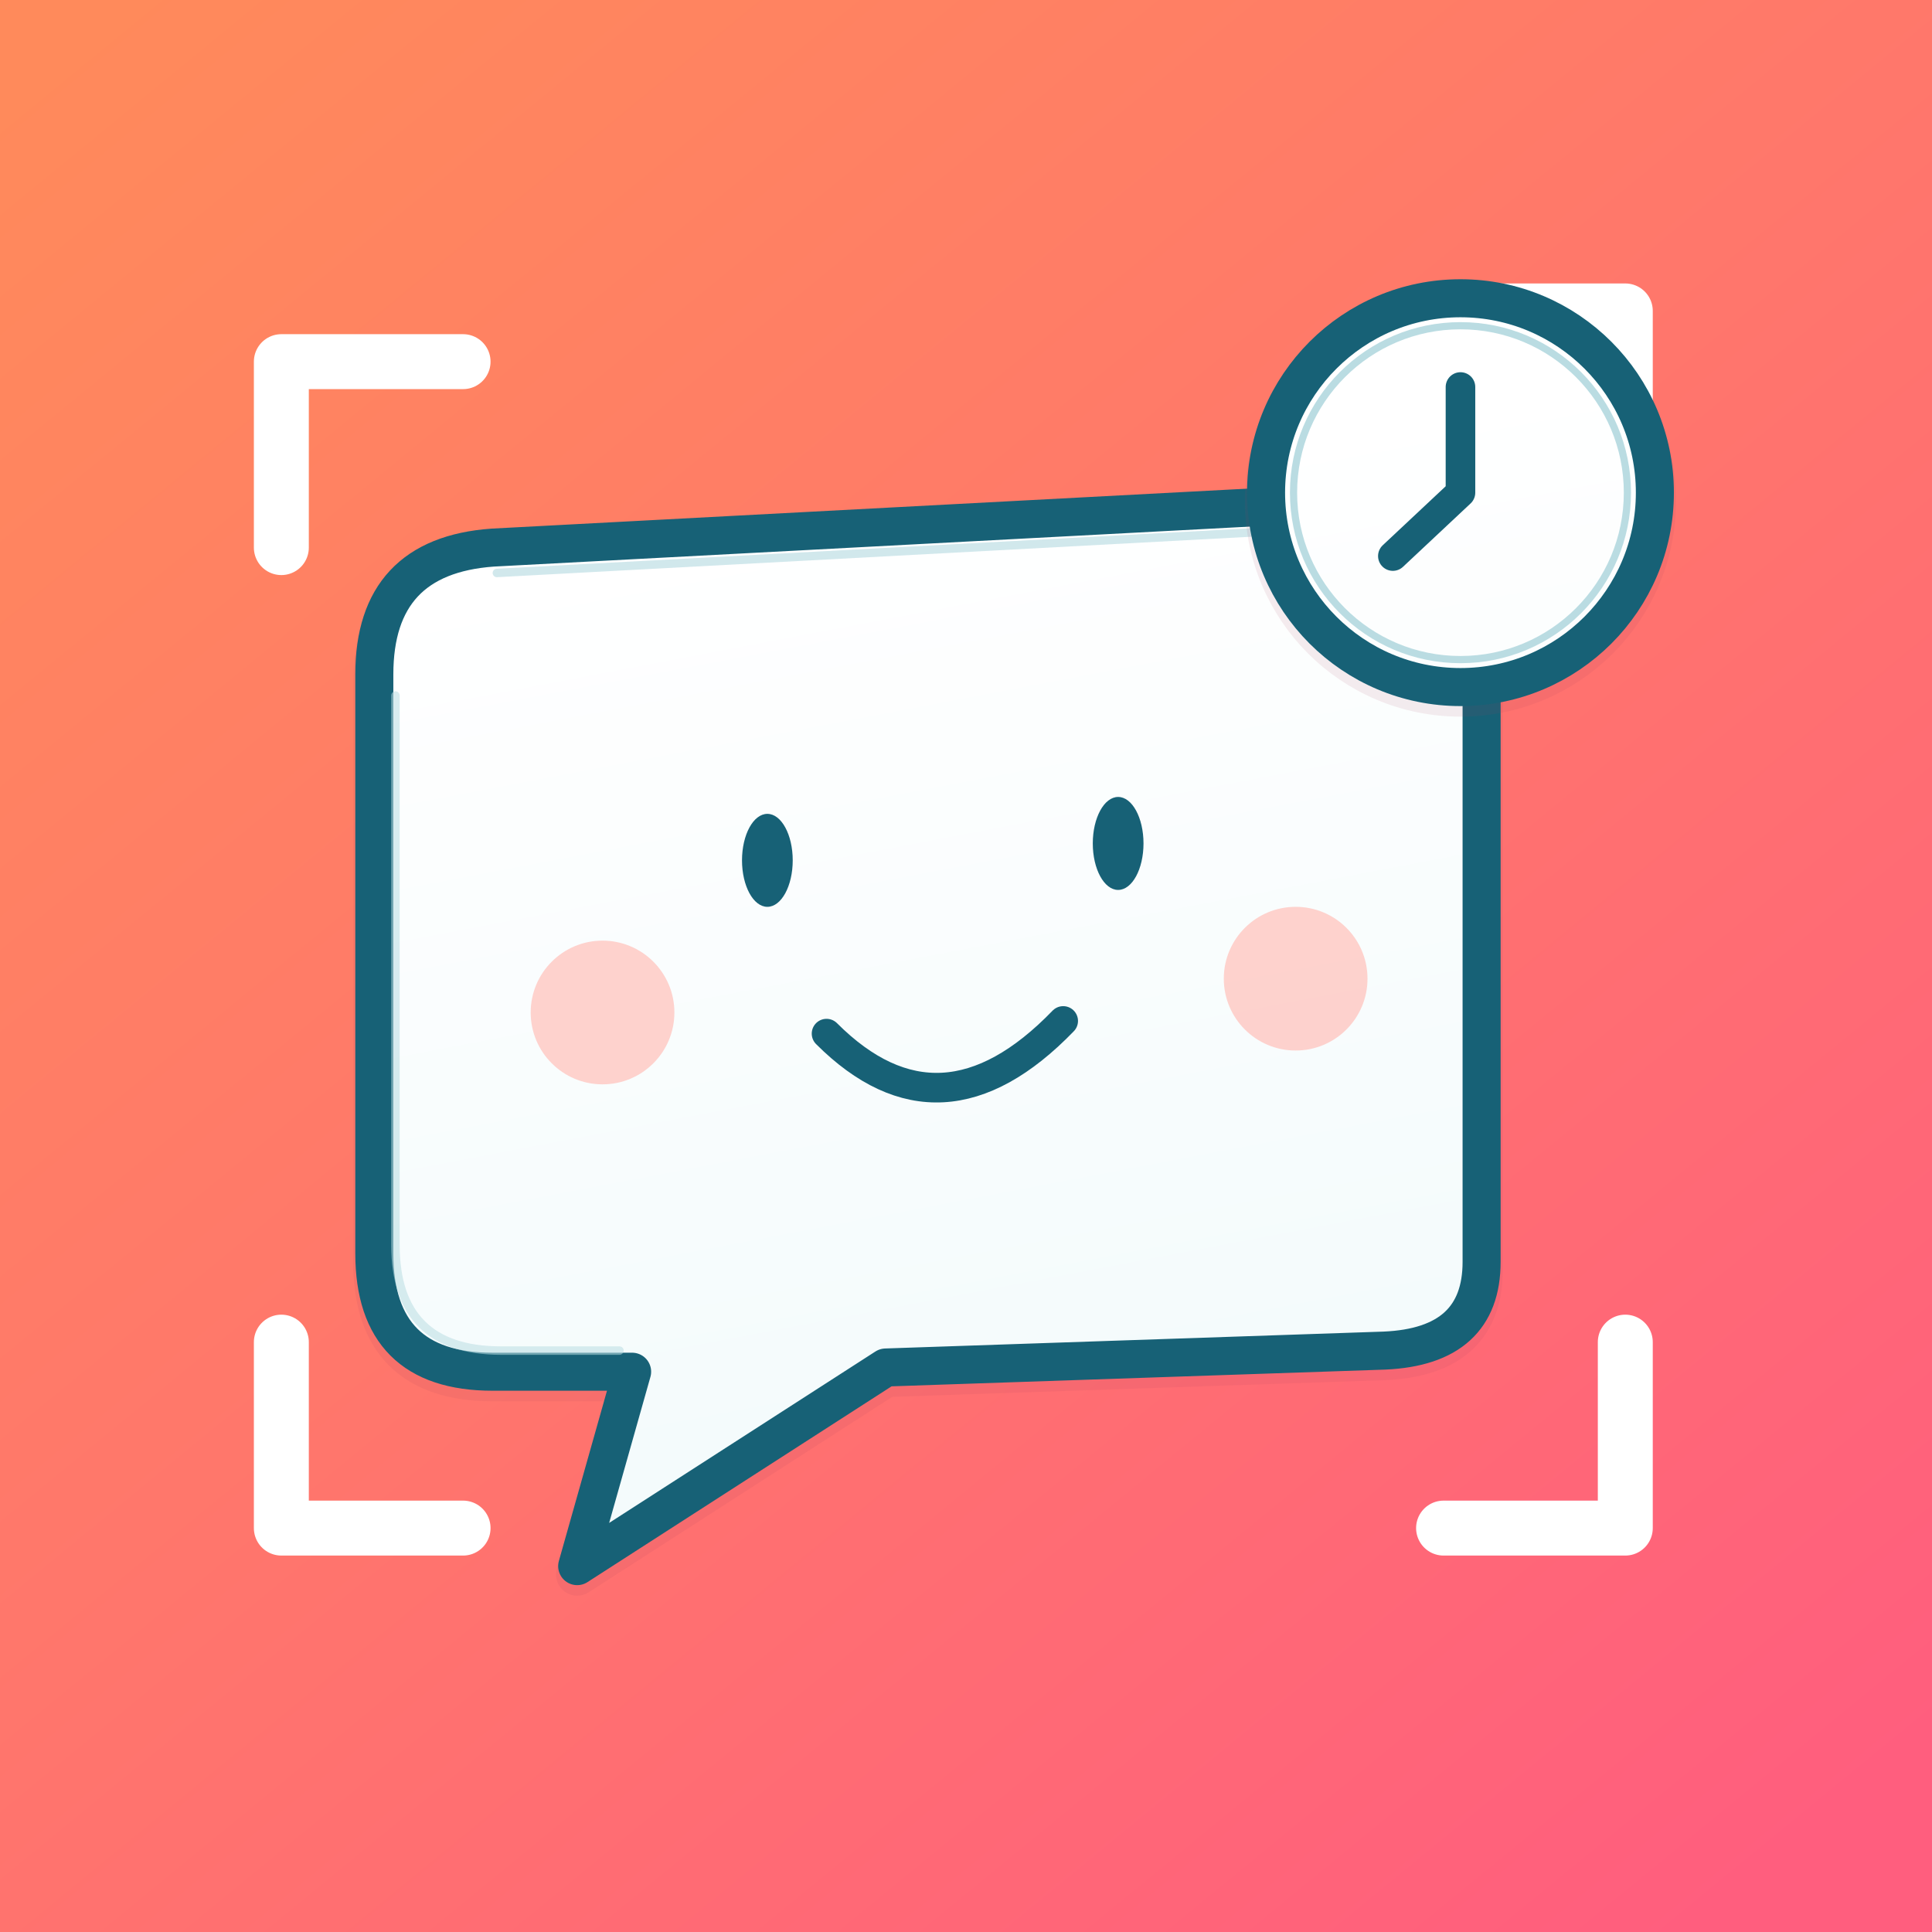
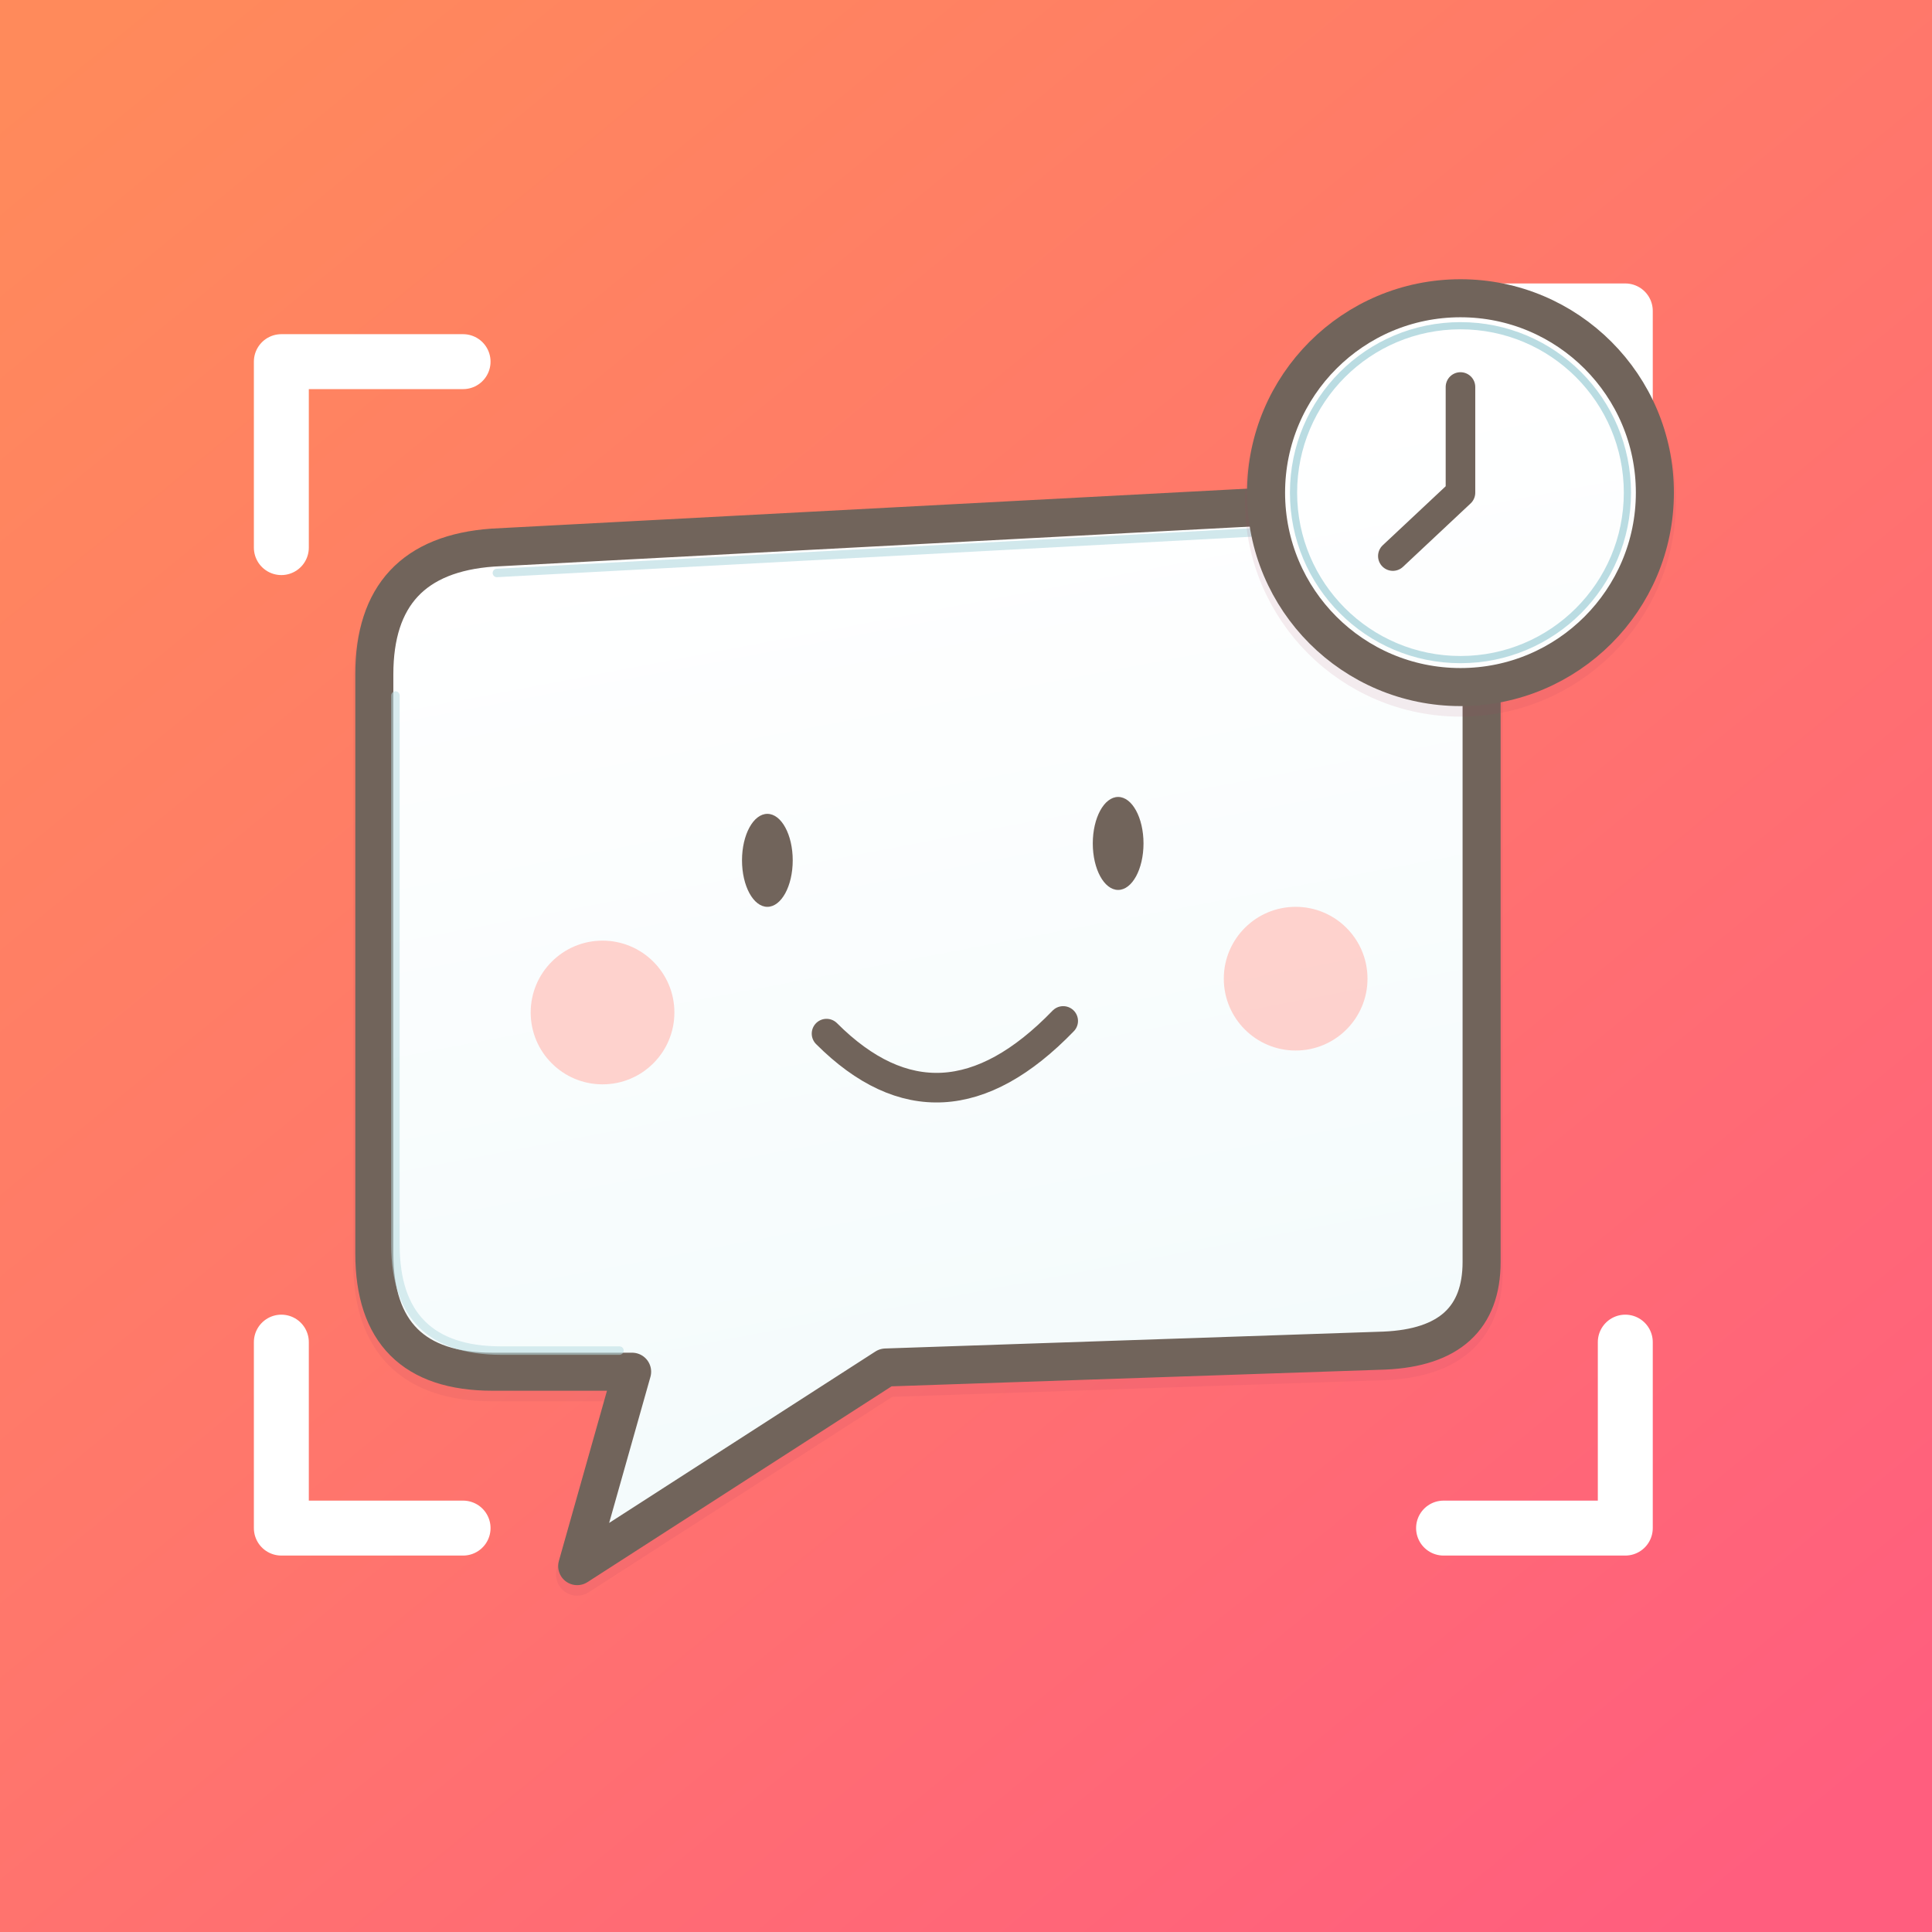
<svg xmlns="http://www.w3.org/2000/svg" viewBox="0 0 512 512" role="img" aria-labelledby="title">
  <defs>
    <linearGradient id="coral" gradientUnits="userSpaceOnUse" x1="30" y1="0" x2="450" y2="512">
      <stop stop-color="#ff8a5b" />
      <stop offset=".48" stop-color="#ff776b" />
      <stop offset="1" stop-color="#ff5e7e" />
    </linearGradient>
    <linearGradient id="porcelain" gradientUnits="userSpaceOnUse" x1="220" y1="150" x2="260" y2="360">
      <stop stop-color="#ffffff" />
      <stop offset="1" stop-color="#f4fbfc" />
    </linearGradient>
  </defs>
  <rect width="512" height="512" fill="url(#coral)" />
  <g transform="translate(256 256) scale(1.12) translate(-256 -256)">
    <g stroke-linecap="round" stroke-linejoin="round">
      <g fill="none" stroke="#fff" stroke-width="13">
        <path d="M137 113 H94 V157" />
        <path d="M367 101 H412 V146" />
        <path d="M94 345 V389 H137" />
        <path d="M412 345 V389 H369" />
      </g>
      <path d="M144 157 L352 146 Q378 145 378 171 L378 326 Q378 346 355 347 L237 351 L164 398 L177 352 L144 352 Q116 352 116 324 L116 187 Q116 159 144 157 Z" transform="translate(0 2)" fill="#a64259" stroke="#a64259" stroke-width="10" opacity=".10" />
-       <path d="M144 157 L352 146 Q378 145 378 171 L378 326 Q378 346 355 347 L237 351 L164 398 L177 352 L144 352 Q116 352 116 324 L116 187 Q116 159 144 157 Z" fill="url(#porcelain)" stroke="#176176" stroke-width="9" />
+       <path d="M144 157 L352 146 Q378 145 378 171 L378 326 Q378 346 355 347 L237 351 L164 398 L177 352 L144 352 Q116 352 116 324 L116 187 Q116 159 144 157 Z" fill="url(#porcelain)" stroke="#71645B" stroke-width="9" />
      <path d="M145 163 L350 152" fill="none" stroke="#b9dce2" stroke-width="2" opacity=".65" />
      <path d="M121 192 V322 Q121 347 146 347 H174" fill="none" stroke="#b9dce2" stroke-width="2" opacity=".55" />
      <g fill="#ffc5bf" opacity=".78">
        <circle cx="170" cy="267" r="17" />
        <circle cx="334" cy="259" r="17" />
      </g>
-       <g fill="#176176">
+       <g fill="#71645B">
        <ellipse cx="209" cy="231" rx="6" ry="11" />
        <ellipse cx="292" cy="227" rx="6" ry="11" />
      </g>
-       <path d="M223 272 Q250 299 279 269" fill="none" stroke="#176176" stroke-width="7" />
+       <path d="M223 272 Q250 299 279 269" fill="none" stroke="#71645B" stroke-width="7" />
      <circle cx="373" cy="146" r="46" fill="#a64259" stroke="#a64259" stroke-width="10" opacity=".10" />
-       <circle cx="373" cy="144" r="46" fill="url(#porcelain)" stroke="#176176" stroke-width="9" />
+       <circle cx="373" cy="144" r="46" fill="url(#porcelain)" stroke="#71645B" stroke-width="9" />
      <circle cx="373" cy="144" r="39.5" fill="none" stroke="#badce2" stroke-width="1.7" />
-       <path d="M373 119 V144 L357 159" fill="none" stroke="#176176" stroke-width="7" />
+       <path d="M373 119 V144 L357 159" fill="none" stroke="#71645B" stroke-width="7" />
    </g>
  </g>
</svg>
